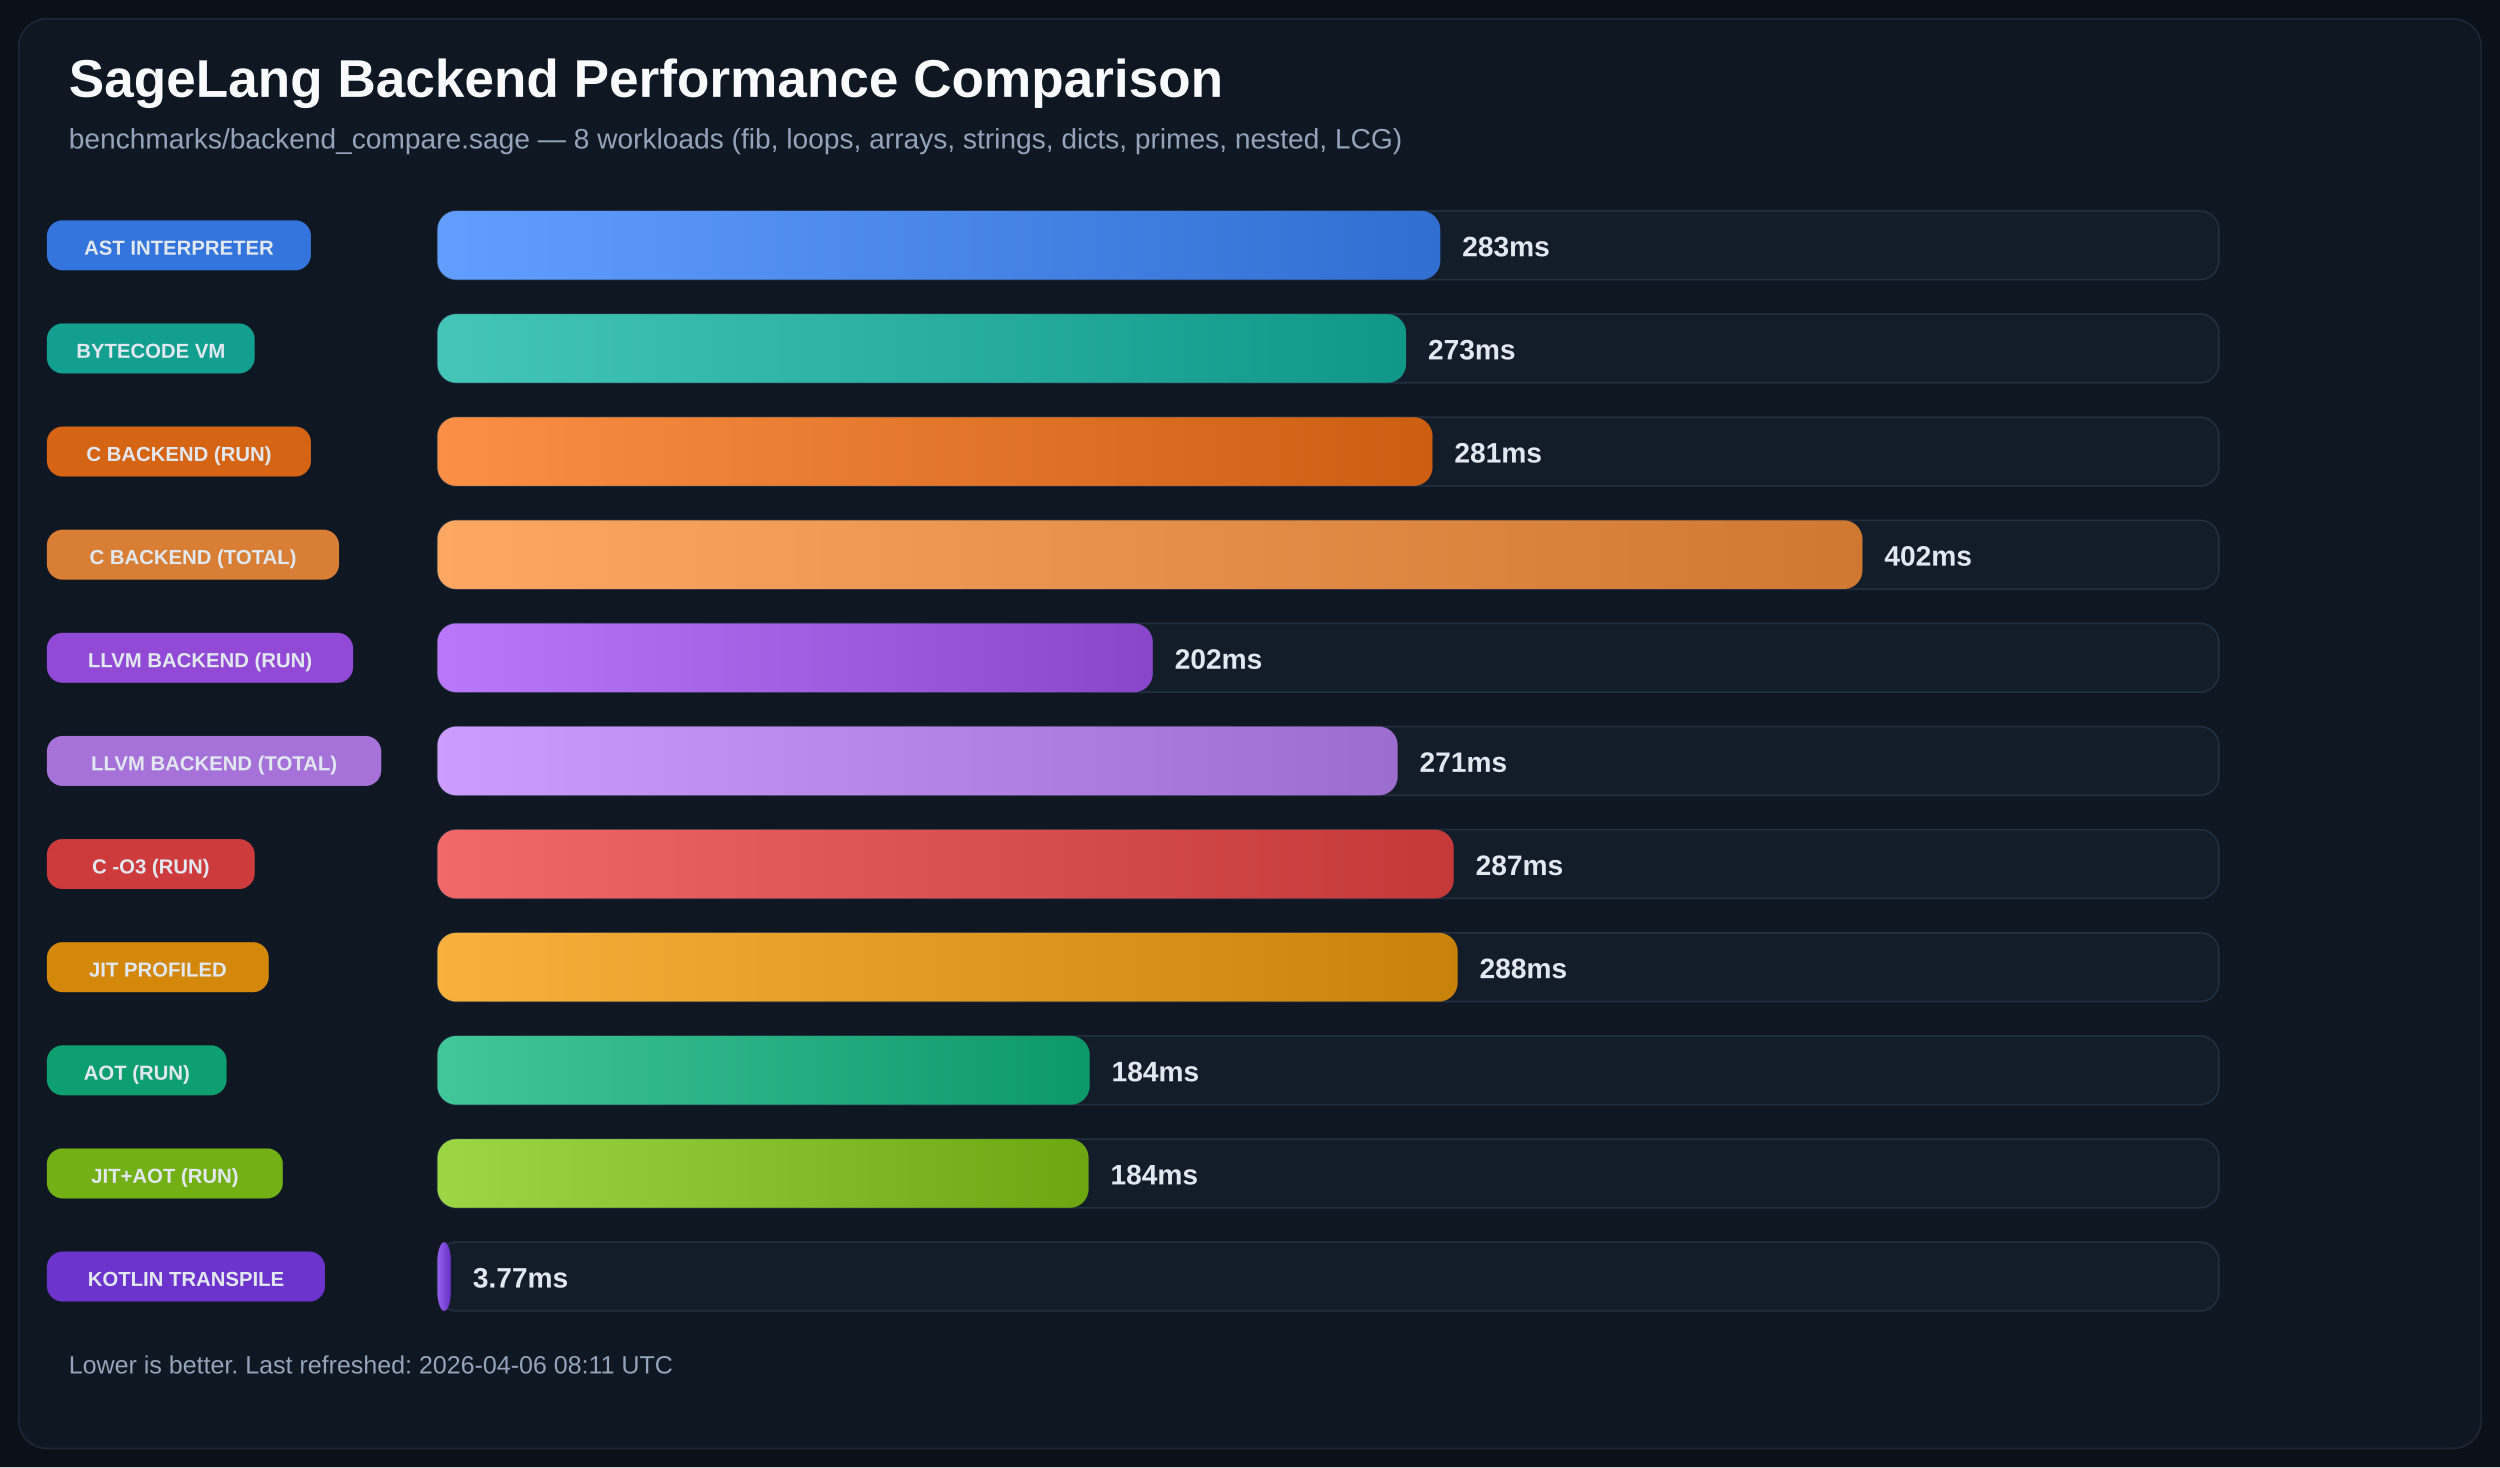
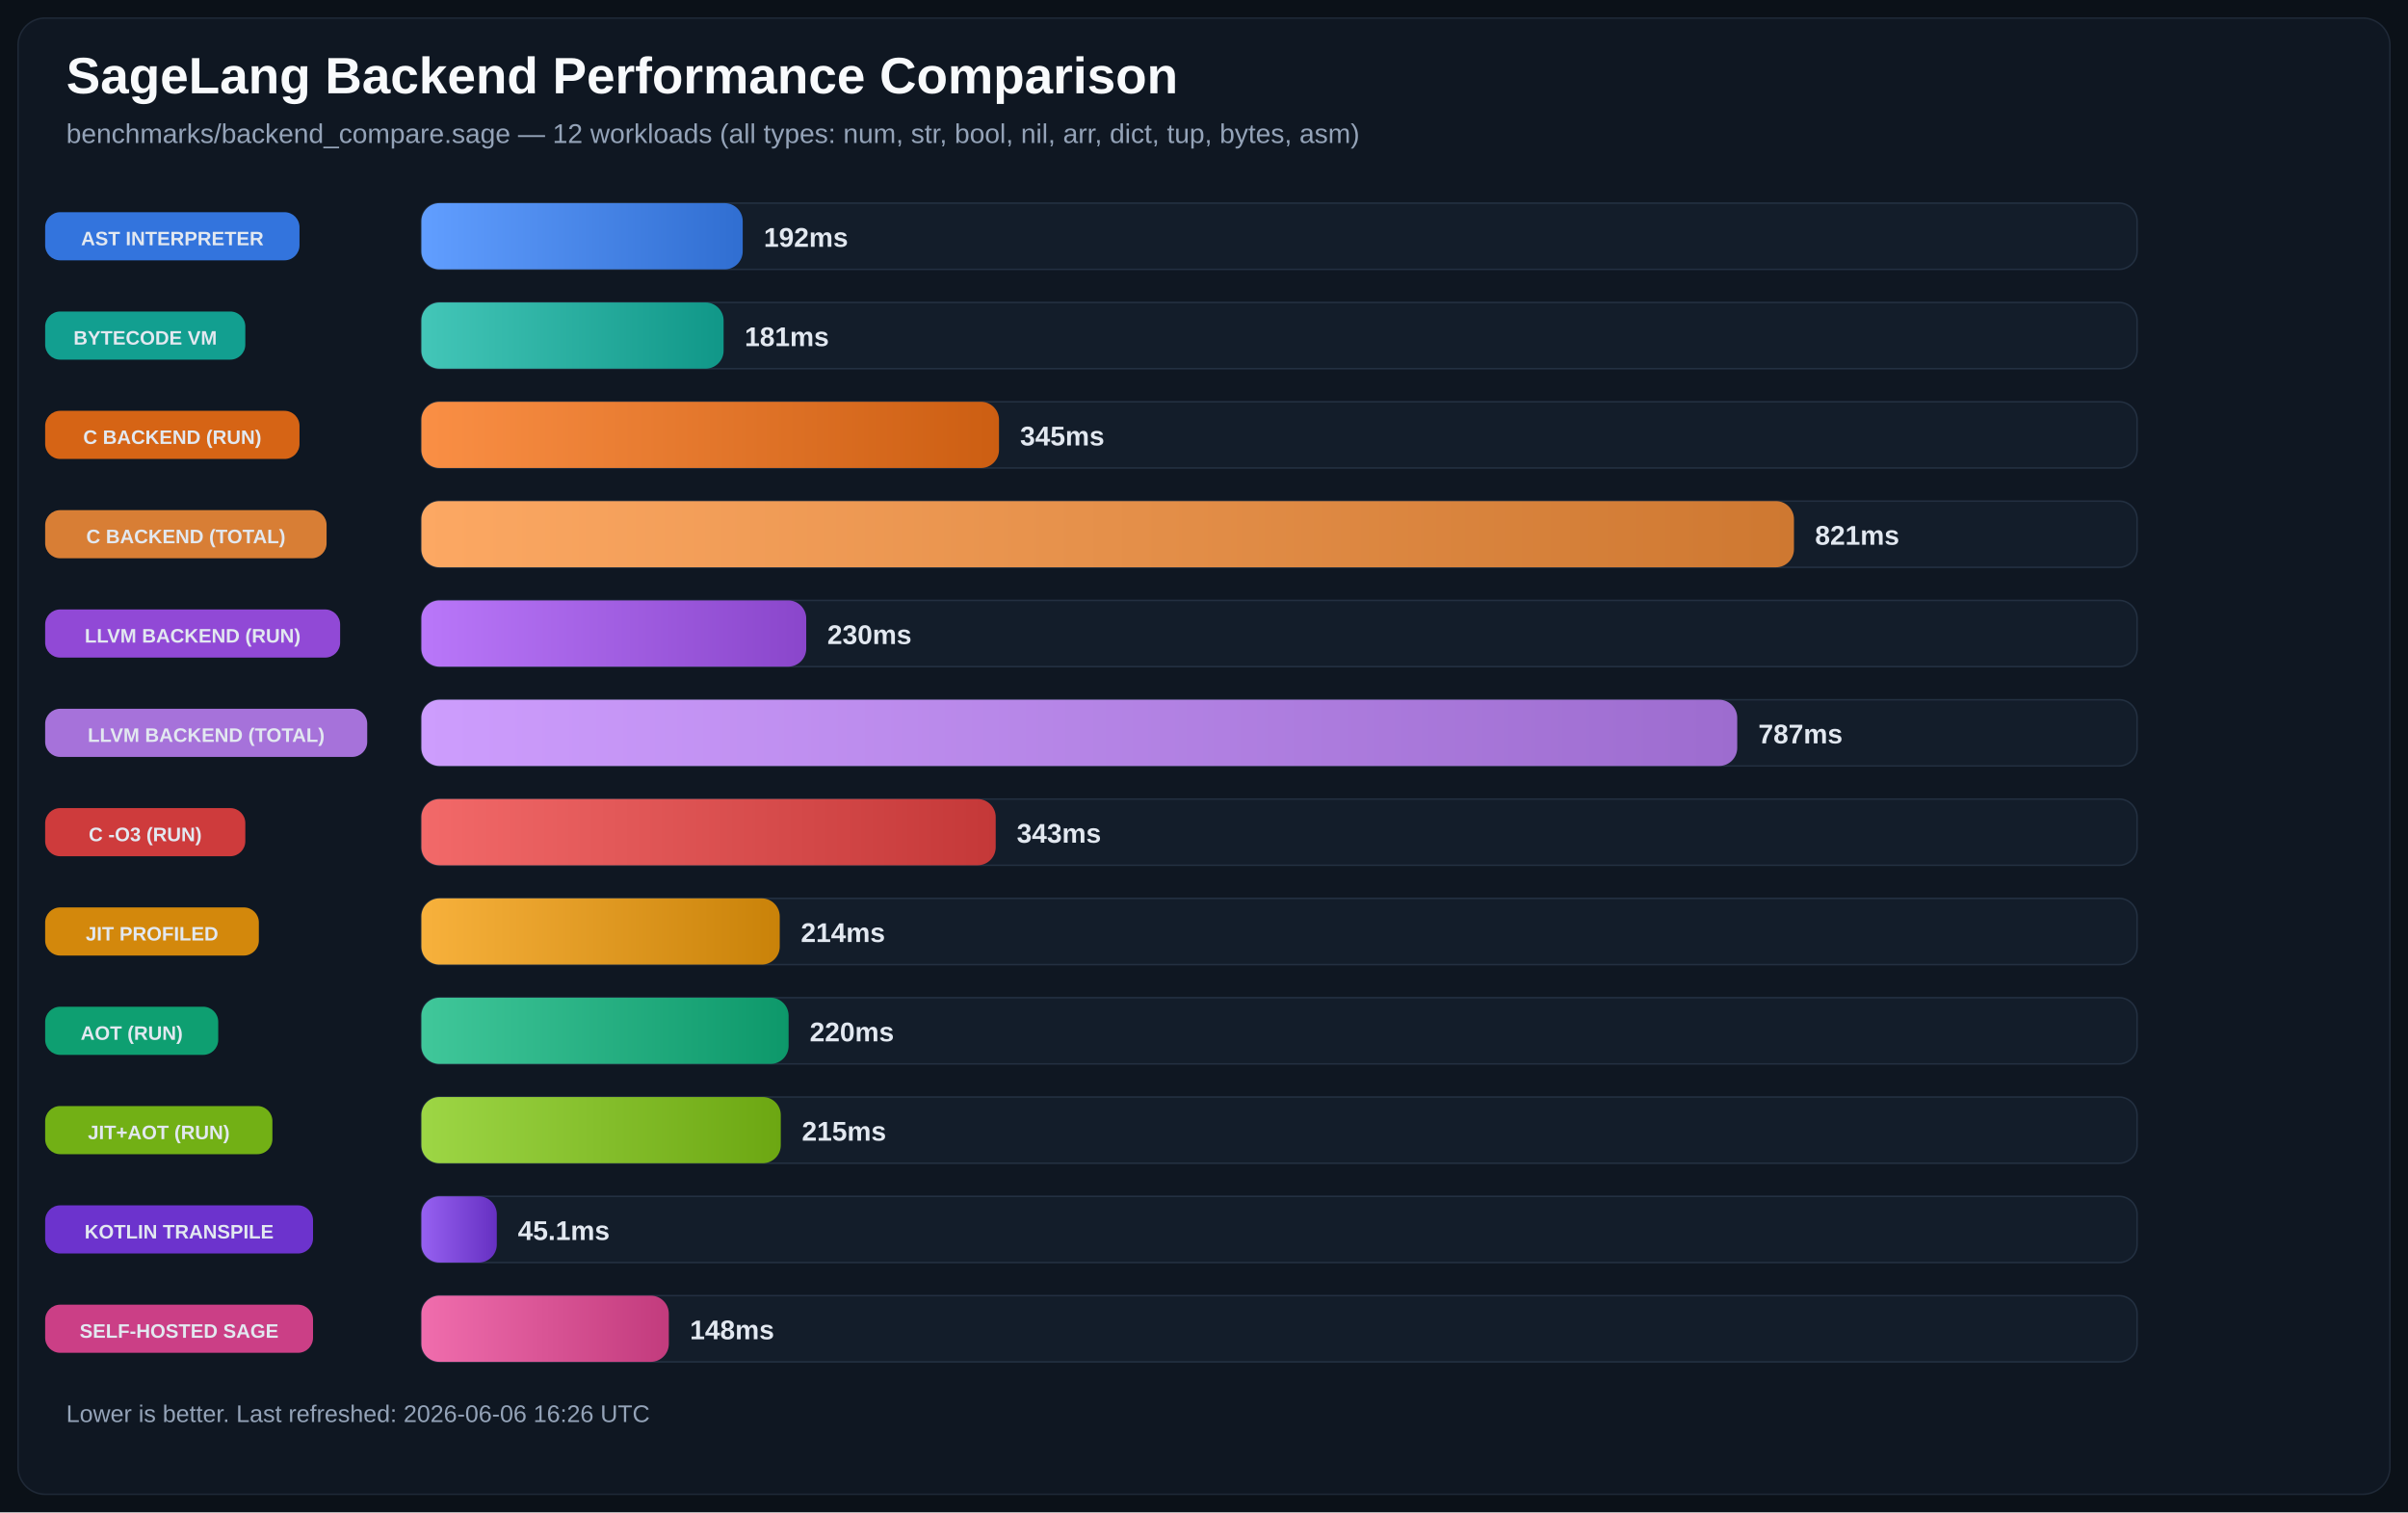
- <svg xmlns="http://www.w3.org/2000/svg" width="1600" height="939" viewBox="0 0 1600 939" role="img">
+ <svg xmlns="http://www.w3.org/2000/svg" width="1600" height="1005" viewBox="0 0 1600 1005" role="img">
  <defs>
    <linearGradient id="bg-0" x1="0%" y1="0%" x2="100%" y2="0%">
      <stop offset="0%" stop-color="#619EFF" />
      <stop offset="100%" stop-color="#306ED1" />
    </linearGradient>
    <linearGradient id="bg-1" x1="0%" y1="0%" x2="100%" y2="0%">
      <stop offset="0%" stop-color="#43C6B8" />
      <stop offset="100%" stop-color="#109788" />
    </linearGradient>
    <linearGradient id="bg-2" x1="0%" y1="0%" x2="100%" y2="0%">
      <stop offset="0%" stop-color="#FA8F45" />
      <stop offset="100%" stop-color="#CC5E12" />
    </linearGradient>
    <linearGradient id="bg-3" x1="0%" y1="0%" x2="100%" y2="0%">
      <stop offset="0%" stop-color="#FCA863" />
      <stop offset="100%" stop-color="#CE7831" />
    </linearGradient>
    <linearGradient id="bg-4" x1="0%" y1="0%" x2="100%" y2="0%">
      <stop offset="0%" stop-color="#B977F9" />
      <stop offset="100%" stop-color="#8A46CB" />
    </linearGradient>
    <linearGradient id="bg-5" x1="0%" y1="0%" x2="100%" y2="0%">
      <stop offset="0%" stop-color="#CD9DFD" />
      <stop offset="100%" stop-color="#9D6CCF" />
    </linearGradient>
    <linearGradient id="bg-6" x1="0%" y1="0%" x2="100%" y2="0%">
      <stop offset="0%" stop-color="#F26969" />
      <stop offset="100%" stop-color="#C43838" />
    </linearGradient>
    <linearGradient id="bg-7" x1="0%" y1="0%" x2="100%" y2="0%">
      <stop offset="0%" stop-color="#F7B13C" />
      <stop offset="100%" stop-color="#C98209" />
    </linearGradient>
    <linearGradient id="bg-8" x1="0%" y1="0%" x2="100%" y2="0%">
      <stop offset="0%" stop-color="#40C79A" />
      <stop offset="100%" stop-color="#0D986A" />
    </linearGradient>
    <linearGradient id="bg-9" x1="0%" y1="0%" x2="100%" y2="0%">
      <stop offset="0%" stop-color="#9DD645" />
      <stop offset="100%" stop-color="#6CA712" />
    </linearGradient>
    <linearGradient id="bg-10" x1="0%" y1="0%" x2="100%" y2="0%">
      <stop offset="0%" stop-color="#9661F1" />
      <stop offset="100%" stop-color="#6630C2" />
    </linearGradient>
+     <linearGradient id="bg-11" x1="0%" y1="0%" x2="100%" y2="0%">
+       <stop offset="0%" stop-color="#F06DAD" />
+       <stop offset="100%" stop-color="#C23B7D" />
+     </linearGradient>
  </defs>
  <rect width="100%" height="100%" fill="#0B1118" />
-   <rect x="12" y="12" width="1576" height="915" rx="18" fill="#0F1722" stroke="#1F2937" />
+   <rect x="12" y="12" width="1576" height="981" rx="18" fill="#0F1722" stroke="#1F2937" />
  <text x="44" y="62" fill="#F8FAFC" font-size="34" font-family="Segoe UI, Arial, sans-serif" font-weight="700">SageLang Backend Performance Comparison</text>
-   <text x="44" y="95" fill="#94A3B8" font-size="18" font-family="Segoe UI, Arial, sans-serif">benchmarks/backend_compare.sage — 8 workloads (fib, loops, arrays, strings, dicts, primes, nested, LCG)</text>
+   <text x="44" y="95" fill="#94A3B8" font-size="18" font-family="Segoe UI, Arial, sans-serif">benchmarks/backend_compare.sage — 12 workloads (all types: num, str, bool, nil, arr, dict, tup, bytes, asm)</text>
  <rect x="30" y="141.0" width="169" height="32" rx="10" fill="#3479E6" opacity="0.95" />
  <text x="114.5" y="163.0" text-anchor="middle" fill="#E2E8F0" font-size="13" font-family="Segoe UI, Arial, sans-serif" font-weight="700">AST INTERPRETER</text>
  <rect x="280" y="135" width="1140" height="44" rx="12" fill="#131D2A" stroke="#233041" />
-   <rect x="280" y="135" width="641.8" height="44" rx="12" fill="url(#bg-0)" />
-   <text x="935.8" y="164.0" text-anchor="start" fill="#E2E8F0" font-size="18" font-family="Segoe UI, Arial, sans-serif" font-weight="700">283ms</text>
+   <rect x="280" y="135" width="213.5" height="44" rx="12" fill="url(#bg-0)" />
+   <text x="507.5" y="164.0" text-anchor="start" fill="#E2E8F0" font-size="18" font-family="Segoe UI, Arial, sans-serif" font-weight="700">192ms</text>
  <rect x="30" y="207.0" width="133" height="32" rx="10" fill="#12A695" opacity="0.95" />
  <text x="96.5" y="229.0" text-anchor="middle" fill="#E2E8F0" font-size="13" font-family="Segoe UI, Arial, sans-serif" font-weight="700">BYTECODE VM</text>
  <rect x="280" y="201" width="1140" height="44" rx="12" fill="#131D2A" stroke="#233041" />
-   <rect x="280" y="201" width="619.9" height="44" rx="12" fill="url(#bg-1)" />
-   <text x="913.9" y="230.0" text-anchor="start" fill="#E2E8F0" font-size="18" font-family="Segoe UI, Arial, sans-serif" font-weight="700">273ms</text>
+   <rect x="280" y="201" width="200.8" height="44" rx="12" fill="url(#bg-1)" />
+   <text x="494.8" y="230.0" text-anchor="start" fill="#E2E8F0" font-size="18" font-family="Segoe UI, Arial, sans-serif" font-weight="700">181ms</text>
  <rect x="30" y="273.0" width="169" height="32" rx="10" fill="#E06814" opacity="0.95" />
  <text x="114.5" y="295.0" text-anchor="middle" fill="#E2E8F0" font-size="13" font-family="Segoe UI, Arial, sans-serif" font-weight="700">C BACKEND (RUN)</text>
  <rect x="280" y="267" width="1140" height="44" rx="12" fill="#131D2A" stroke="#233041" />
-   <rect x="280" y="267" width="636.8" height="44" rx="12" fill="url(#bg-2)" />
-   <text x="930.8" y="296.0" text-anchor="start" fill="#E2E8F0" font-size="18" font-family="Segoe UI, Arial, sans-serif" font-weight="700">281ms</text>
+   <rect x="280" y="267" width="383.8" height="44" rx="12" fill="url(#bg-2)" />
+   <text x="677.8" y="296.0" text-anchor="start" fill="#E2E8F0" font-size="18" font-family="Segoe UI, Arial, sans-serif" font-weight="700">345ms</text>
  <rect x="30" y="339.0" width="187" height="32" rx="10" fill="#E28336" opacity="0.95" />
  <text x="123.5" y="361.0" text-anchor="middle" fill="#E2E8F0" font-size="13" font-family="Segoe UI, Arial, sans-serif" font-weight="700">C BACKEND (TOTAL)</text>
  <rect x="280" y="333" width="1140" height="44" rx="12" fill="#131D2A" stroke="#233041" />
  <rect x="280" y="333" width="912.0" height="44" rx="12" fill="url(#bg-3)" />
-   <text x="1206.0" y="362.0" text-anchor="start" fill="#E2E8F0" font-size="18" font-family="Segoe UI, Arial, sans-serif" font-weight="700">402ms</text>
+   <text x="1206.0" y="362.0" text-anchor="start" fill="#E2E8F0" font-size="18" font-family="Segoe UI, Arial, sans-serif" font-weight="700">821ms</text>
  <rect x="30" y="405.0" width="196" height="32" rx="10" fill="#974CDE" opacity="0.95" />
  <text x="128.0" y="427.0" text-anchor="middle" fill="#E2E8F0" font-size="13" font-family="Segoe UI, Arial, sans-serif" font-weight="700">LLVM BACKEND (RUN)</text>
  <rect x="280" y="399" width="1140" height="44" rx="12" fill="#131D2A" stroke="#233041" />
-   <rect x="280" y="399" width="457.8" height="44" rx="12" fill="url(#bg-4)" />
-   <text x="751.8" y="428.0" text-anchor="start" fill="#E2E8F0" font-size="18" font-family="Segoe UI, Arial, sans-serif" font-weight="700">202ms</text>
+   <rect x="280" y="399" width="255.7" height="44" rx="12" fill="url(#bg-4)" />
+   <text x="549.7" y="428.0" text-anchor="start" fill="#E2E8F0" font-size="18" font-family="Segoe UI, Arial, sans-serif" font-weight="700">230ms</text>
  <rect x="30" y="471.0" width="214" height="32" rx="10" fill="#AD77E3" opacity="0.95" />
  <text x="137.0" y="493.0" text-anchor="middle" fill="#E2E8F0" font-size="13" font-family="Segoe UI, Arial, sans-serif" font-weight="700">LLVM BACKEND (TOTAL)</text>
  <rect x="280" y="465" width="1140" height="44" rx="12" fill="#131D2A" stroke="#233041" />
-   <rect x="280" y="465" width="614.5" height="44" rx="12" fill="url(#bg-5)" />
-   <text x="908.5" y="494.0" text-anchor="start" fill="#E2E8F0" font-size="18" font-family="Segoe UI, Arial, sans-serif" font-weight="700">271ms</text>
+   <rect x="280" y="465" width="874.3" height="44" rx="12" fill="url(#bg-5)" />
+   <text x="1168.3" y="494.0" text-anchor="start" fill="#E2E8F0" font-size="18" font-family="Segoe UI, Arial, sans-serif" font-weight="700">787ms</text>
  <rect x="30" y="537.0" width="133" height="32" rx="10" fill="#D73D3D" opacity="0.95" />
  <text x="96.5" y="559.0" text-anchor="middle" fill="#E2E8F0" font-size="13" font-family="Segoe UI, Arial, sans-serif" font-weight="700">C -O3 (RUN)</text>
  <rect x="280" y="531" width="1140" height="44" rx="12" fill="#131D2A" stroke="#233041" />
-   <rect x="280" y="531" width="650.4" height="44" rx="12" fill="url(#bg-6)" />
-   <text x="944.4" y="560.0" text-anchor="start" fill="#E2E8F0" font-size="18" font-family="Segoe UI, Arial, sans-serif" font-weight="700">287ms</text>
+   <rect x="280" y="531" width="381.6" height="44" rx="12" fill="url(#bg-6)" />
+   <text x="675.6" y="560.0" text-anchor="start" fill="#E2E8F0" font-size="18" font-family="Segoe UI, Arial, sans-serif" font-weight="700">343ms</text>
  <rect x="30" y="603.0" width="142" height="32" rx="10" fill="#DC8E0A" opacity="0.95" />
  <text x="101.0" y="625.0" text-anchor="middle" fill="#E2E8F0" font-size="13" font-family="Segoe UI, Arial, sans-serif" font-weight="700">JIT PROFILED</text>
  <rect x="280" y="597" width="1140" height="44" rx="12" fill="#131D2A" stroke="#233041" />
-   <rect x="280" y="597" width="652.9" height="44" rx="12" fill="url(#bg-7)" />
-   <text x="946.9" y="626.0" text-anchor="start" fill="#E2E8F0" font-size="18" font-family="Segoe UI, Arial, sans-serif" font-weight="700">288ms</text>
+   <rect x="280" y="597" width="238.1" height="44" rx="12" fill="url(#bg-7)" />
+   <text x="532.1" y="626.0" text-anchor="start" fill="#E2E8F0" font-size="18" font-family="Segoe UI, Arial, sans-serif" font-weight="700">214ms</text>
  <rect x="30" y="669.0" width="115" height="32" rx="10" fill="#0EA674" opacity="0.95" />
  <text x="87.5" y="691.0" text-anchor="middle" fill="#E2E8F0" font-size="13" font-family="Segoe UI, Arial, sans-serif" font-weight="700">AOT (RUN)</text>
  <rect x="280" y="663" width="1140" height="44" rx="12" fill="#131D2A" stroke="#233041" />
-   <rect x="280" y="663" width="417.4" height="44" rx="12" fill="url(#bg-8)" />
-   <text x="711.4" y="692.0" text-anchor="start" fill="#E2E8F0" font-size="18" font-family="Segoe UI, Arial, sans-serif" font-weight="700">184ms</text>
+   <rect x="280" y="663" width="244.0" height="44" rx="12" fill="url(#bg-8)" />
+   <text x="538.0" y="692.0" text-anchor="start" fill="#E2E8F0" font-size="18" font-family="Segoe UI, Arial, sans-serif" font-weight="700">220ms</text>
  <rect x="30" y="735.0" width="151" height="32" rx="10" fill="#77B814" opacity="0.95" />
  <text x="105.5" y="757.0" text-anchor="middle" fill="#E2E8F0" font-size="13" font-family="Segoe UI, Arial, sans-serif" font-weight="700">JIT+AOT (RUN)</text>
  <rect x="280" y="729" width="1140" height="44" rx="12" fill="#131D2A" stroke="#233041" />
-   <rect x="280" y="729" width="416.7" height="44" rx="12" fill="url(#bg-9)" />
-   <text x="710.7" y="758.0" text-anchor="start" fill="#E2E8F0" font-size="18" font-family="Segoe UI, Arial, sans-serif" font-weight="700">184ms</text>
+   <rect x="280" y="729" width="238.8" height="44" rx="12" fill="url(#bg-9)" />
+   <text x="532.8" y="758.0" text-anchor="start" fill="#E2E8F0" font-size="18" font-family="Segoe UI, Arial, sans-serif" font-weight="700">215ms</text>
  <rect x="30" y="801.0" width="178" height="32" rx="10" fill="#7034D5" opacity="0.95" />
  <text x="119.0" y="823.0" text-anchor="middle" fill="#E2E8F0" font-size="13" font-family="Segoe UI, Arial, sans-serif" font-weight="700">KOTLIN TRANSPILE</text>
  <rect x="280" y="795" width="1140" height="44" rx="12" fill="#131D2A" stroke="#233041" />
-   <rect x="280" y="795" width="8.6" height="44" rx="12" fill="url(#bg-10)" />
-   <text x="302.6" y="824.0" text-anchor="start" fill="#E2E8F0" font-size="18" font-family="Segoe UI, Arial, sans-serif" font-weight="700">3.77ms</text>
-   <text x="44" y="879" fill="#94A3B8" font-size="16" font-family="Segoe UI, Arial, sans-serif">Lower is better. Last refreshed: 2026-04-06 08:11 UTC</text>
+   <rect x="280" y="795" width="50.1" height="44" rx="12" fill="url(#bg-10)" />
+   <text x="344.1" y="824.0" text-anchor="start" fill="#E2E8F0" font-size="18" font-family="Segoe UI, Arial, sans-serif" font-weight="700">45.1ms</text>
+   <rect x="30" y="867.0" width="178" height="32" rx="10" fill="#D4418A" opacity="0.95" />
+   <text x="119.0" y="889.0" text-anchor="middle" fill="#E2E8F0" font-size="13" font-family="Segoe UI, Arial, sans-serif" font-weight="700">SELF-HOSTED SAGE</text>
+   <rect x="280" y="861" width="1140" height="44" rx="12" fill="#131D2A" stroke="#233041" />
+   <rect x="280" y="861" width="164.4" height="44" rx="12" fill="url(#bg-11)" />
+   <text x="458.4" y="890.0" text-anchor="start" fill="#E2E8F0" font-size="18" font-family="Segoe UI, Arial, sans-serif" font-weight="700">148ms</text>
+   <text x="44" y="945" fill="#94A3B8" font-size="16" font-family="Segoe UI, Arial, sans-serif">Lower is better. Last refreshed: 2026-06-06 16:26 UTC</text>
</svg>
